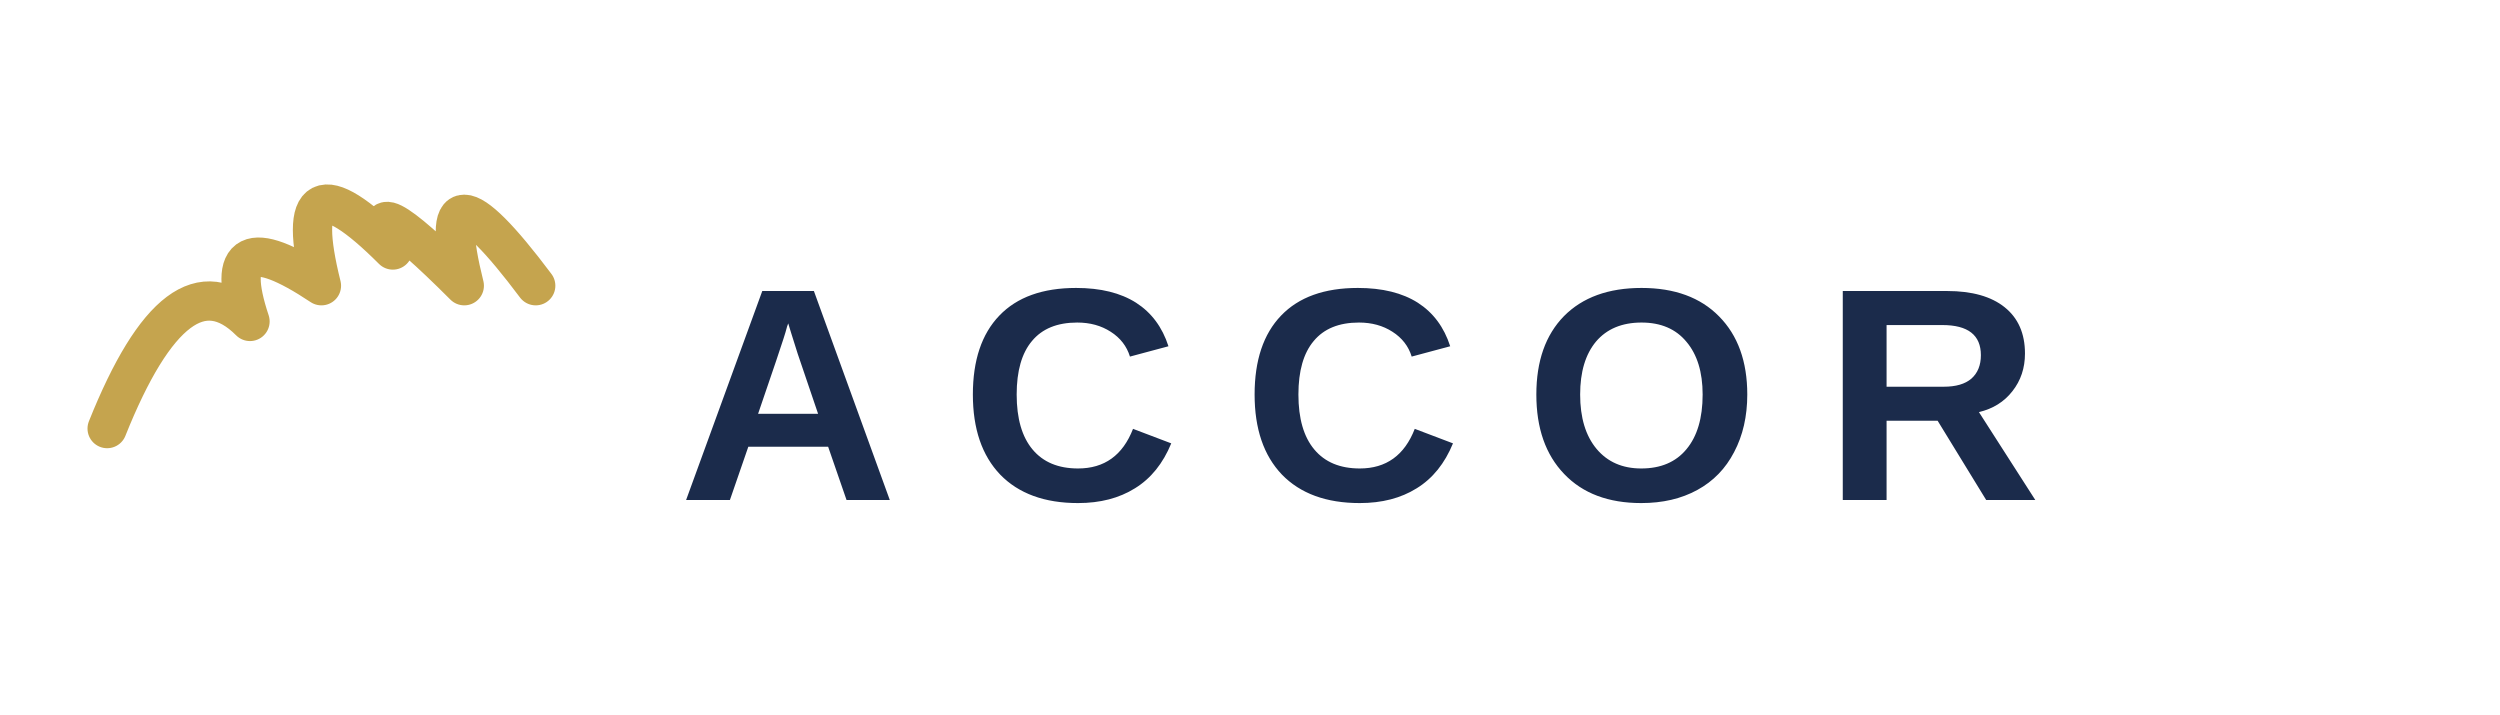
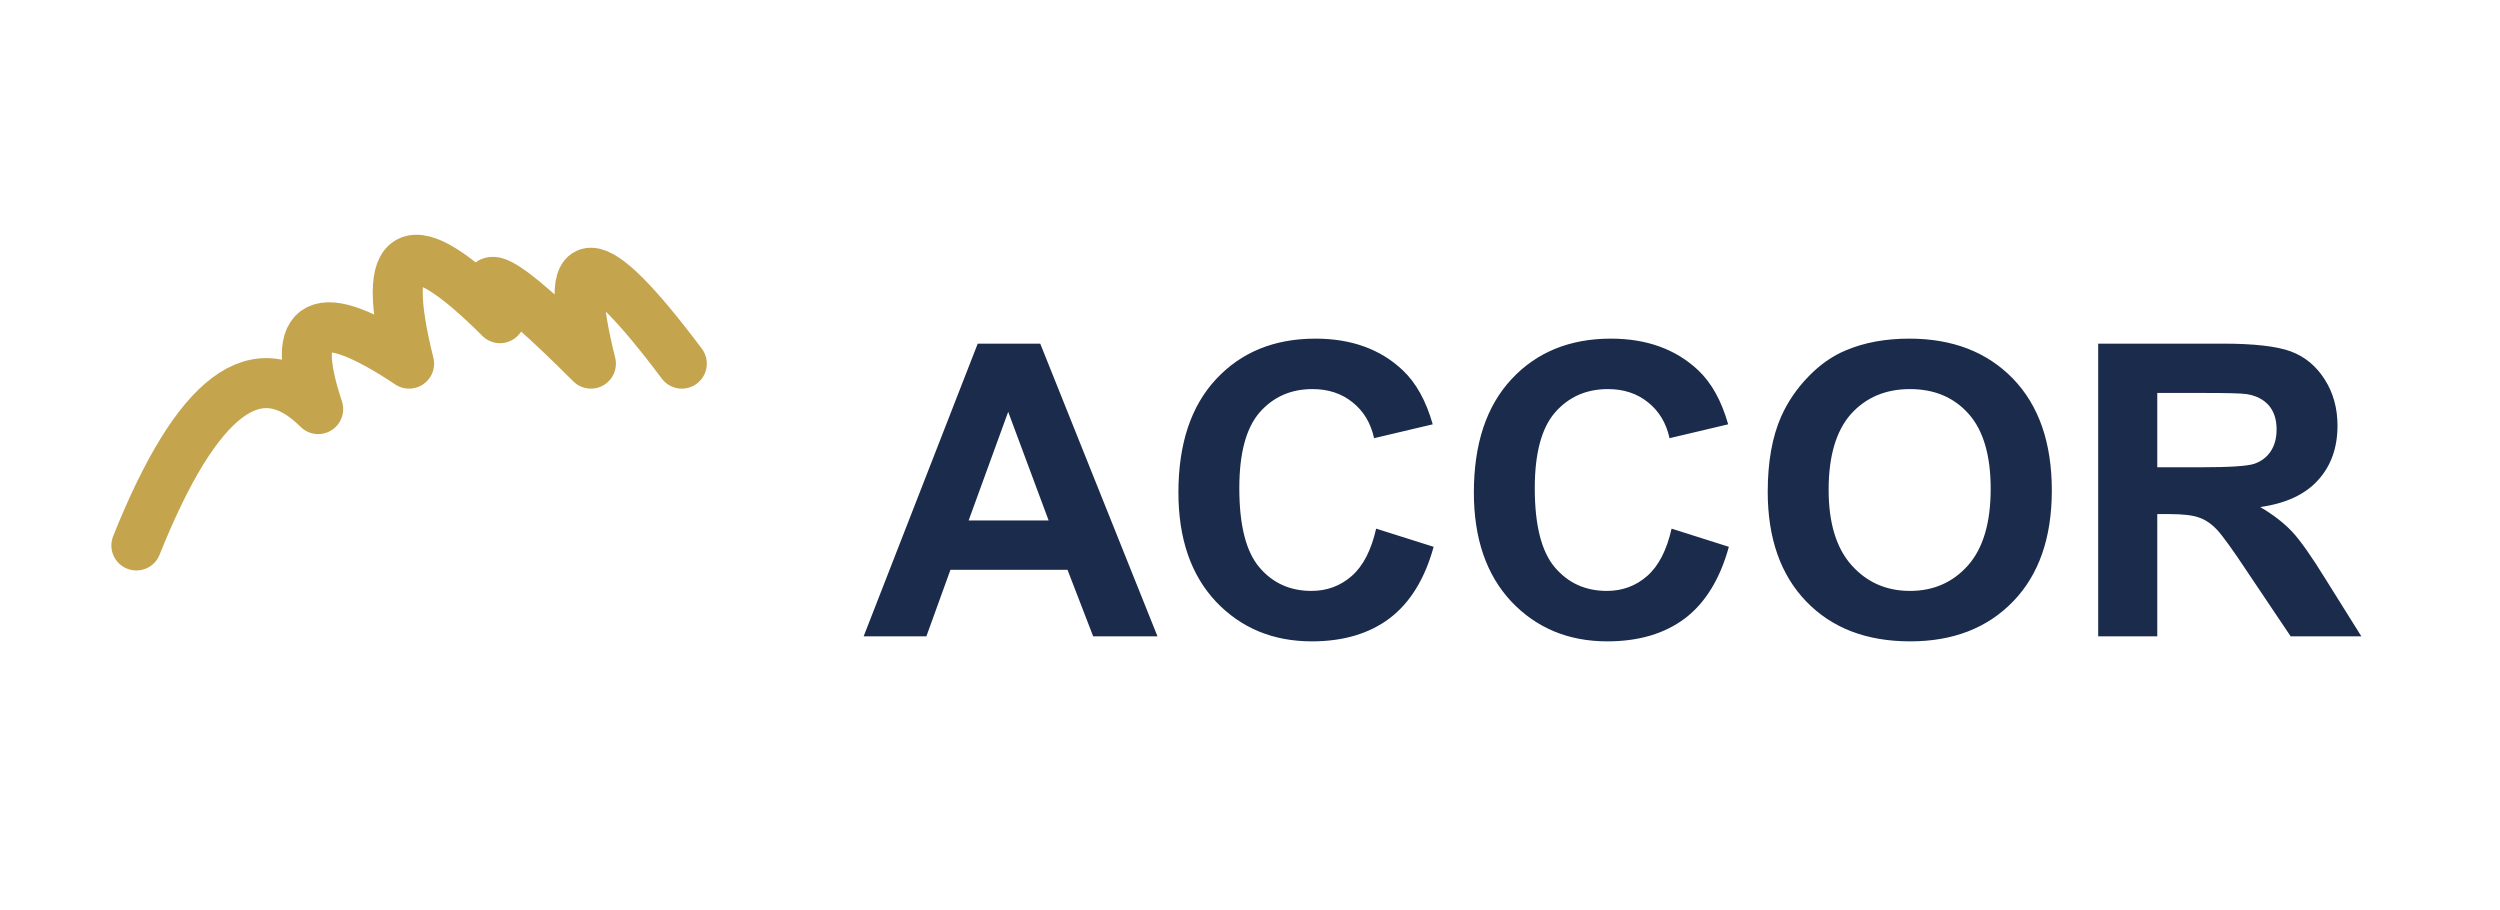
- <svg xmlns="http://www.w3.org/2000/svg" viewBox="0 0 140 40" fill="none">
+ <svg xmlns="http://www.w3.org/2000/svg" viewBox="0 0 110 40" fill="none">
  <path d="M6 24 Q10 14, 14 18 Q12 12, 18 16 Q16 8, 22 14 Q20 10, 26 16 Q24 8, 30 16" stroke="#C5A44E" stroke-width="2.2" fill="none" stroke-linecap="round" stroke-linejoin="round" />
-   <text x="38" y="28" font-family="'Helvetica Neue', Arial, sans-serif" font-size="17" font-weight="700" fill="#1B2B4B" letter-spacing="3.5">ACCOR</text>
+   <path d="M45.77 15.12L50.93 28L48.10 28L46.97 25.07L41.82 25.07L40.76 28L38 28L43.02 15.12L45.77 15.12ZM42.62 22.90L46.14 22.90L44.36 18.12L42.62 22.90ZM60.55 23.26L60.55 23.26L63.08 24.06Q62.50 26.17 61.15 27.20Q59.80 28.22 57.72 28.22L57.72 28.22Q55.16 28.22 53.50 26.47Q51.85 24.71 51.85 21.67L51.85 21.67Q51.85 18.46 53.51 16.68Q55.17 14.90 57.88 14.90L57.88 14.90Q60.25 14.90 61.72 16.29L61.72 16.29Q62.60 17.12 63.04 18.67L63.04 18.67L60.46 19.28Q60.24 18.28 59.51 17.70Q58.79 17.12 57.75 17.12L57.75 17.12Q56.32 17.12 55.42 18.15Q54.53 19.18 54.53 21.48L54.53 21.48Q54.53 23.92 55.41 24.96Q56.29 26.00 57.70 26.00L57.70 26.00Q58.73 26.00 59.48 25.34Q60.23 24.68 60.55 23.26ZM73.55 23.26L73.55 23.26L76.07 24.06Q75.49 26.17 74.15 27.20Q72.80 28.22 70.72 28.22L70.72 28.22Q68.16 28.22 66.50 26.47Q64.85 24.71 64.85 21.67L64.85 21.67Q64.85 18.46 66.51 16.68Q68.17 14.90 70.88 14.90L70.88 14.90Q73.24 14.90 74.72 16.29L74.72 16.29Q75.60 17.12 76.04 18.67L76.04 18.67L73.46 19.28Q73.24 18.28 72.51 17.70Q71.79 17.12 70.75 17.12L70.75 17.12Q69.32 17.12 68.42 18.15Q67.53 19.18 67.53 21.48L67.53 21.48Q67.53 23.92 68.41 24.96Q69.29 26.00 70.70 26.00L70.70 26.00Q71.73 26.00 72.48 25.34Q73.23 24.68 73.55 23.26ZM77.78 21.64L77.78 21.64Q77.78 19.67 78.37 18.33L78.37 18.33Q78.81 17.35 79.57 16.57Q80.33 15.78 81.23 15.41L81.23 15.41Q82.44 14.90 84.01 14.90L84.01 14.90Q86.86 14.90 88.57 16.66Q90.28 18.43 90.28 21.58L90.28 21.58Q90.28 24.70 88.58 26.46Q86.88 28.22 84.05 28.22L84.05 28.22Q81.17 28.22 79.48 26.47Q77.78 24.71 77.78 21.64ZM80.46 21.55L80.46 21.55Q80.46 23.74 81.47 24.87Q82.48 26.00 84.04 26.00L84.04 26.00Q85.59 26.00 86.59 24.88Q87.59 23.75 87.59 21.51L87.59 21.51Q87.59 19.30 86.62 18.21Q85.65 17.12 84.04 17.12L84.04 17.12Q82.43 17.12 81.44 18.22Q80.46 19.33 80.46 21.55ZM94.92 28L92.32 28L92.32 15.12L97.79 15.12Q99.86 15.12 100.79 15.46Q101.73 15.81 102.29 16.70Q102.85 17.58 102.85 18.73L102.85 18.73Q102.85 20.18 102.00 21.12Q101.15 22.07 99.45 22.31L99.45 22.31Q100.30 22.81 100.85 23.39Q101.40 23.98 102.33 25.49L102.33 25.49L103.90 28L100.79 28L98.91 25.20Q97.91 23.69 97.54 23.30Q97.17 22.91 96.75 22.77Q96.34 22.62 95.45 22.62L95.45 22.62L94.92 22.62L94.92 28ZM94.92 17.29L94.92 20.56L96.84 20.56Q98.71 20.56 99.18 20.41Q99.65 20.25 99.91 19.86Q100.17 19.47 100.17 18.89L100.17 18.89Q100.17 18.24 99.83 17.84Q99.48 17.44 98.85 17.34L98.85 17.34Q98.53 17.29 96.95 17.29L96.95 17.29L94.92 17.29Z" fill="#1B2B4B" />
</svg>
